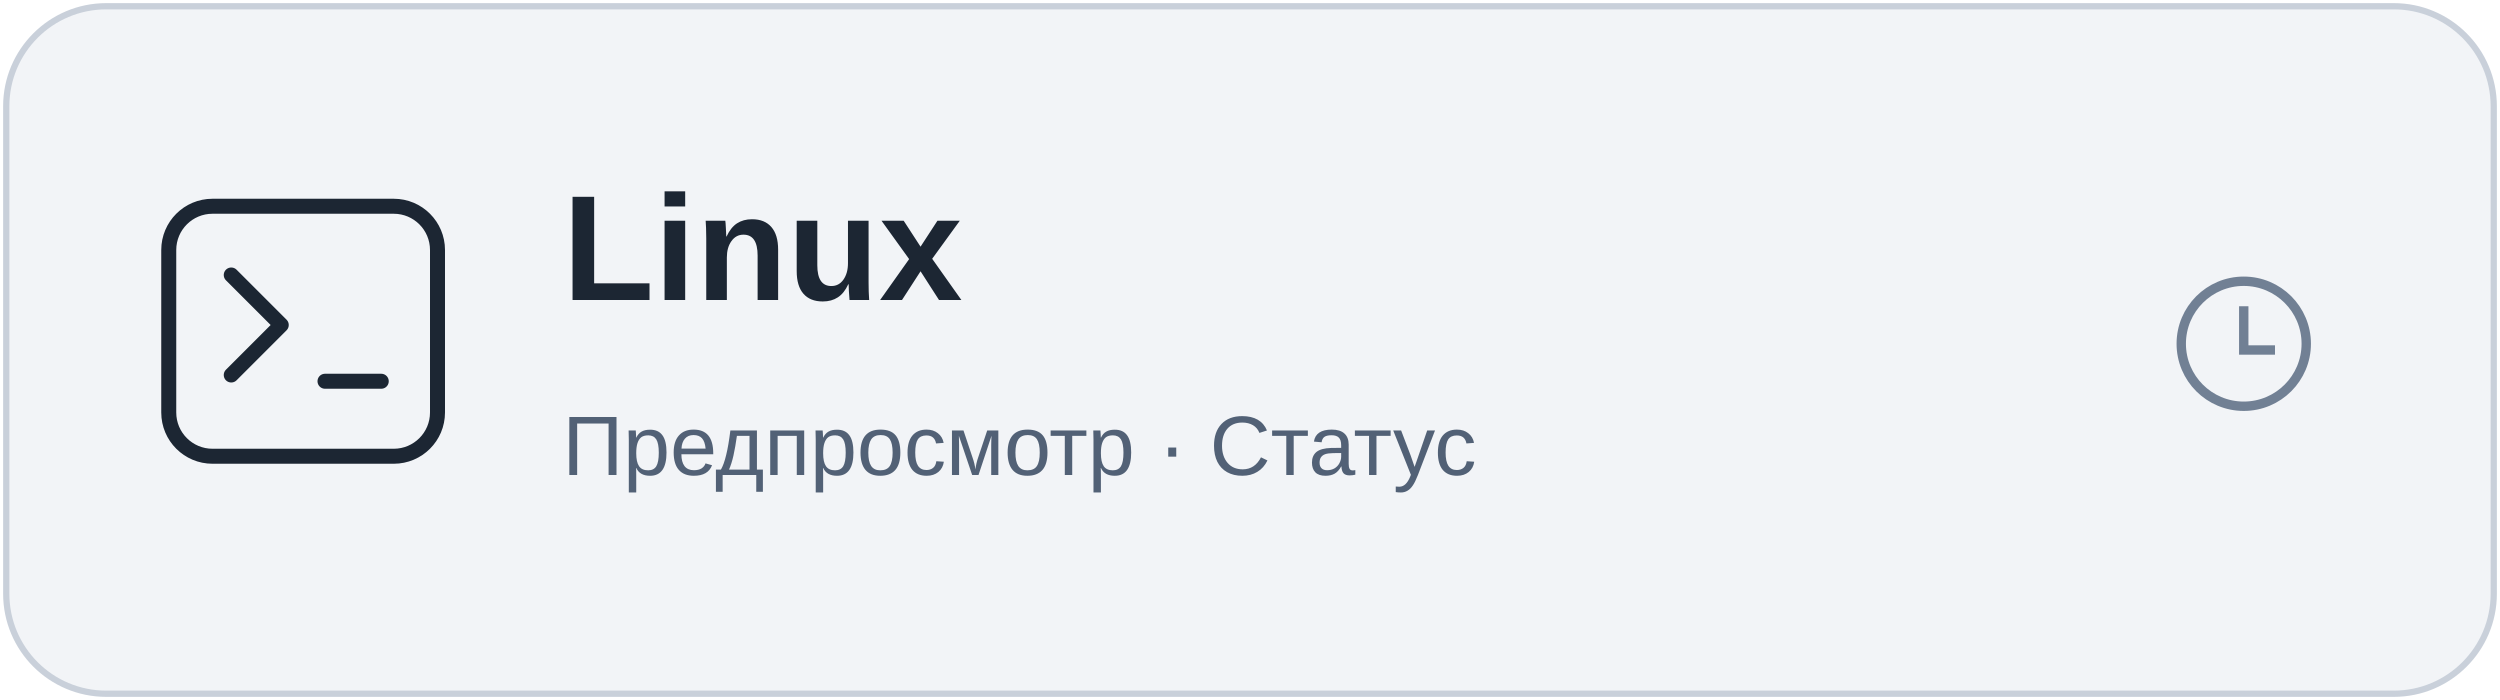
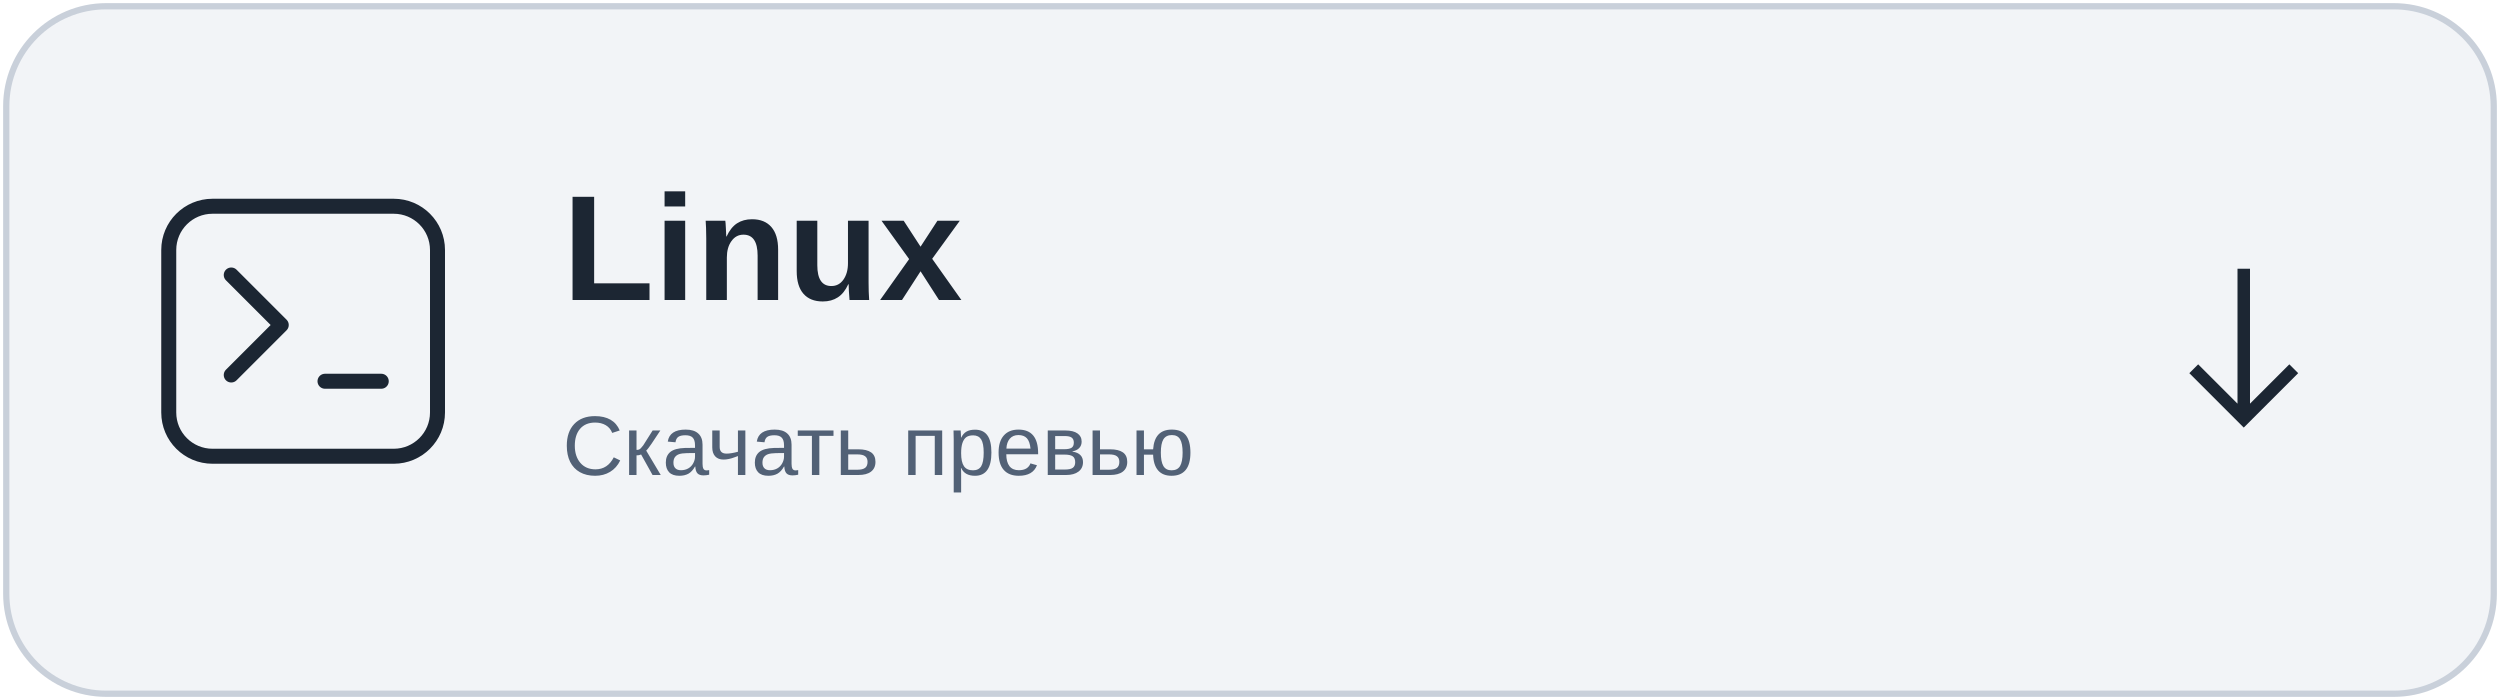
<svg xmlns="http://www.w3.org/2000/svg" width="400" height="112" viewBox="0 0 400 112" role="img" aria-labelledby="title" lang="ru">
  <rect x="1" y="1" width="398" height="110" rx="16" fill="#f2f4f7" stroke="#c9d0da" />
  <g fill="none" stroke="#1c2633" stroke-width="2.4" stroke-linecap="round" stroke-linejoin="round">
    <rect x="27" y="33" width="43" height="40" rx="7" />
    <path d="m37 44 8 8-8 8m15 1h9" />
  </g>
  <text x="90" y="48" font-family="Arial,Helvetica,sans-serif" font-size="24" font-weight="700" fill="#1c2633">Linux</text>
-   <text x="90" y="76" font-family="Arial,Helvetica,sans-serif" font-size="13.5" fill="#526176">Предпросмотр · Статус</text>
-   <circle cx="359" cy="55" r="10" fill="none" stroke="#718094" stroke-width="1.5" />
-   <path d="M359 49v7h5" fill="none" stroke="#718094" stroke-width="1.5" />
+   <text x="90" y="76" font-family="Arial,Helvetica,sans-serif" font-size="13.5" fill="#526176">Скачать превью</text>
+   <path d="M359 43v24m-8-8 8 8 8-8" fill="none" stroke="#1c2633" stroke-width="2" />
</svg>
